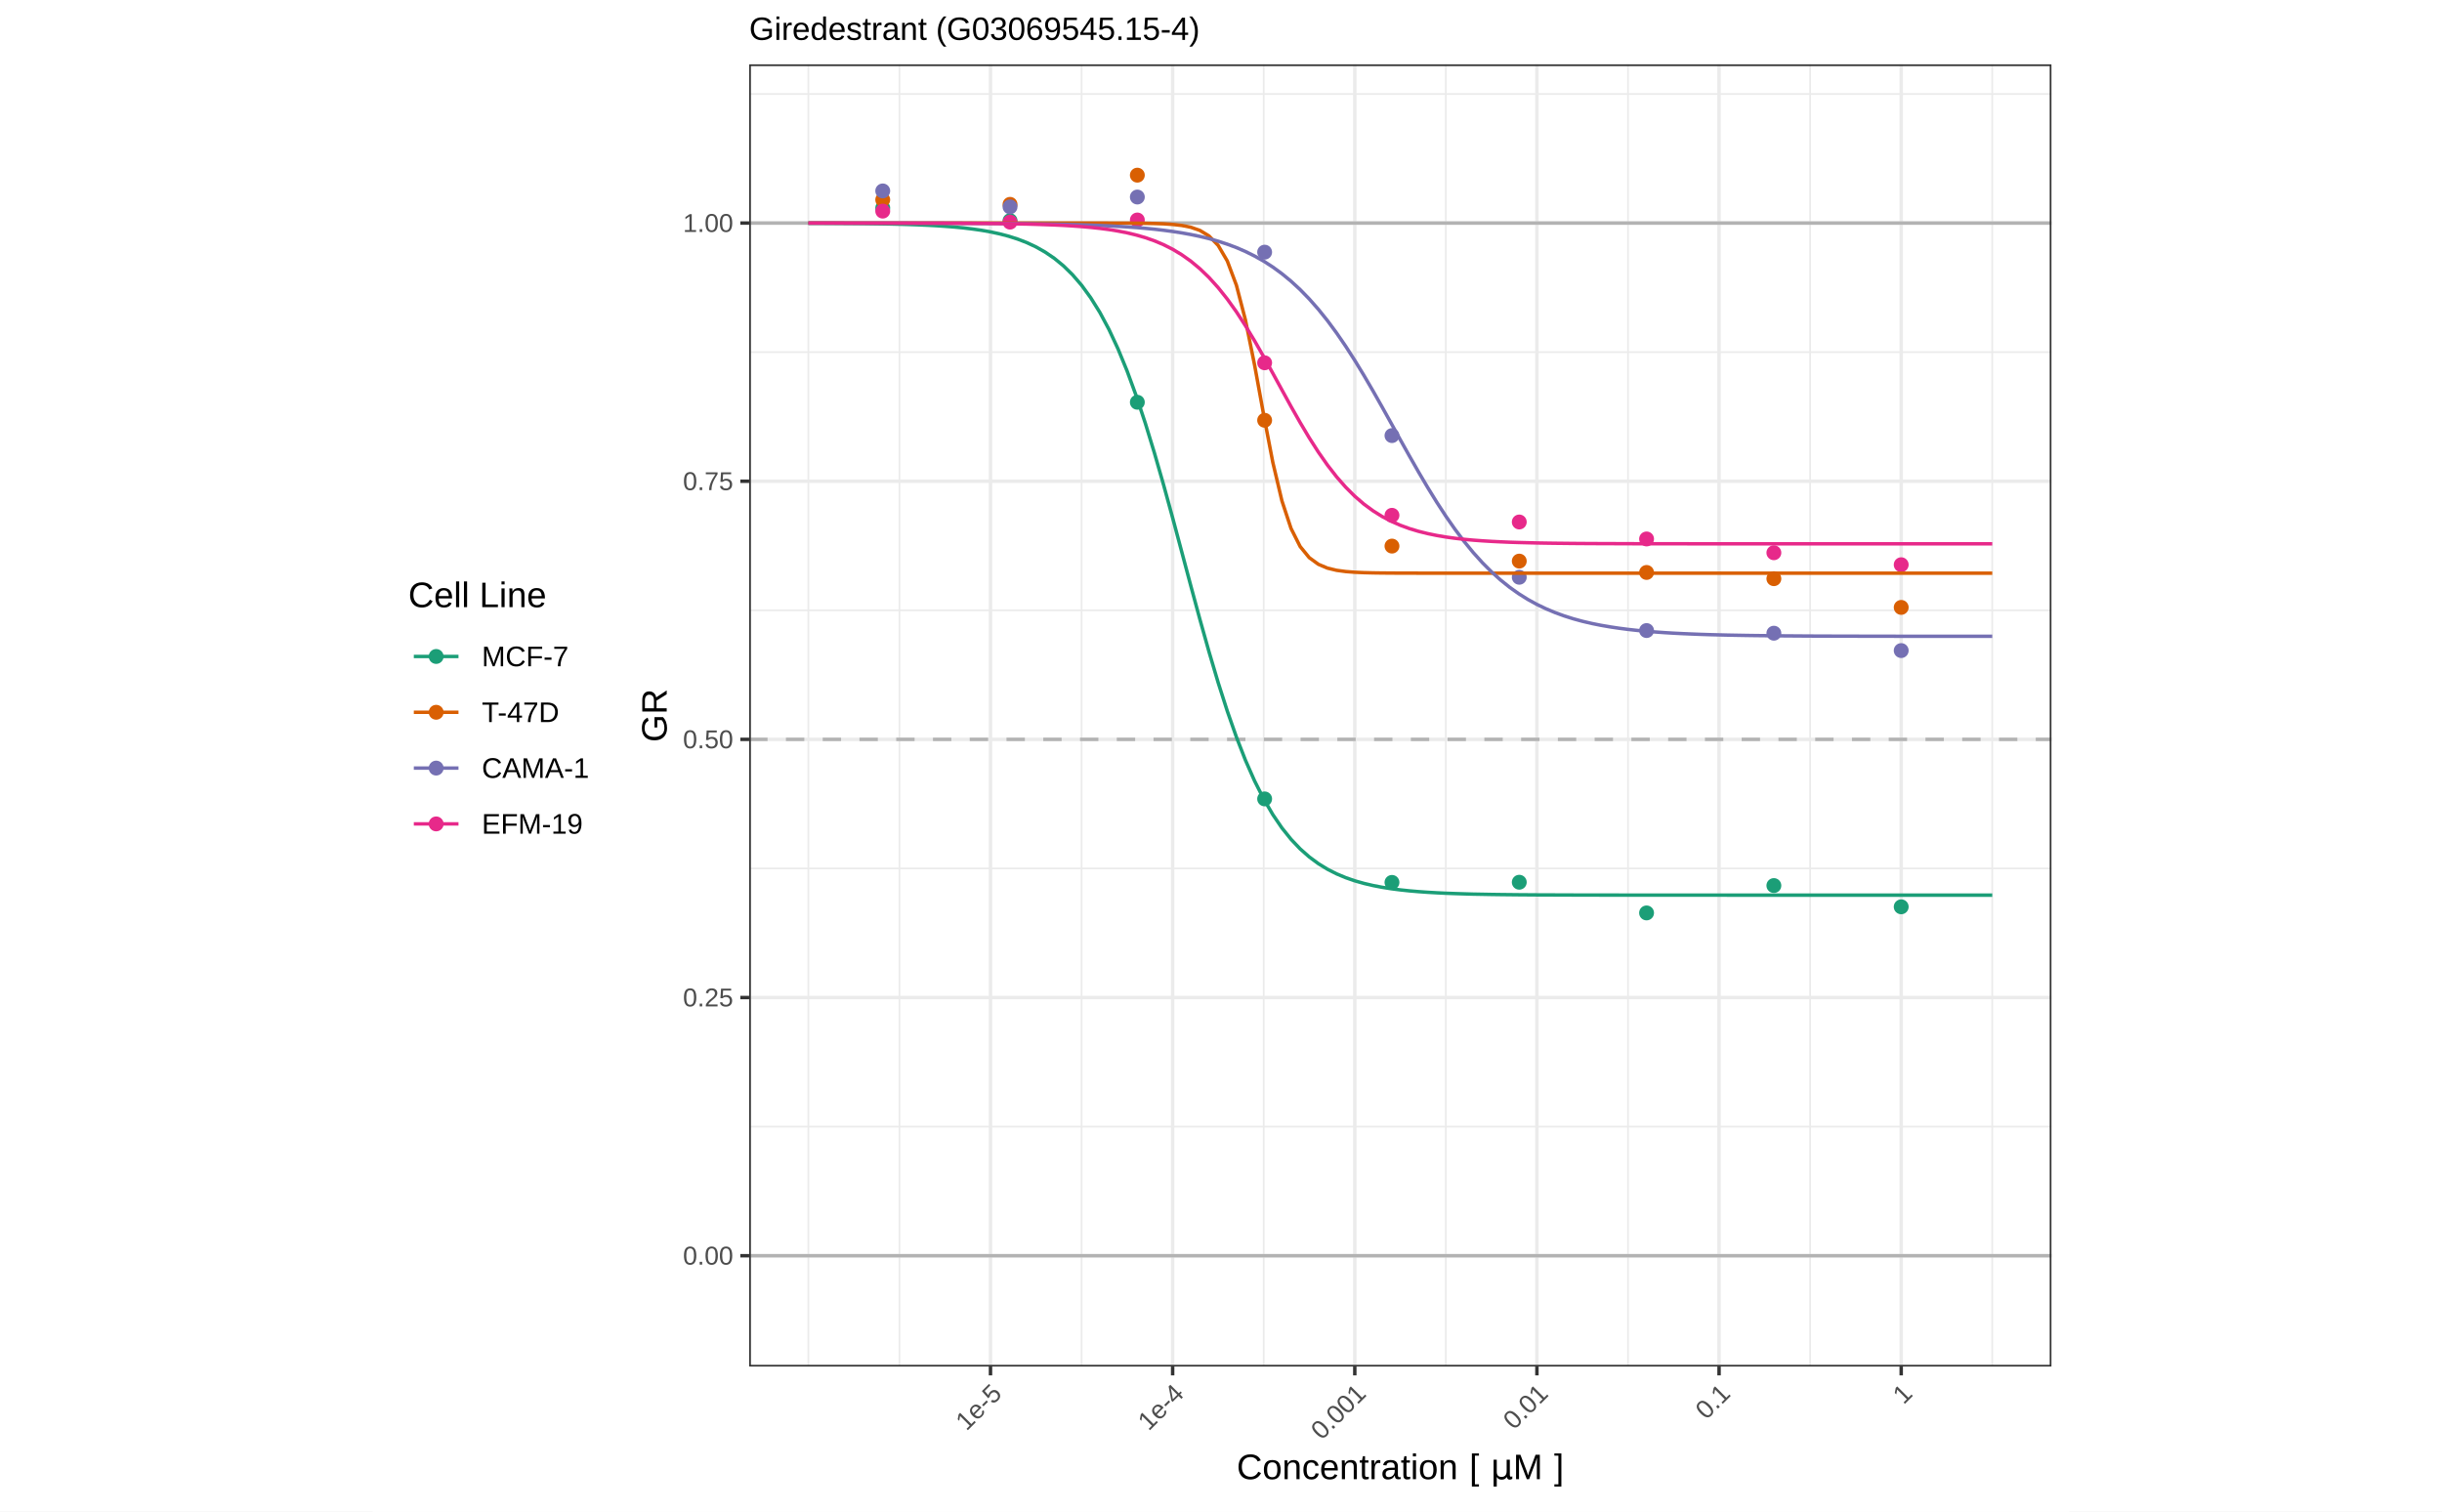
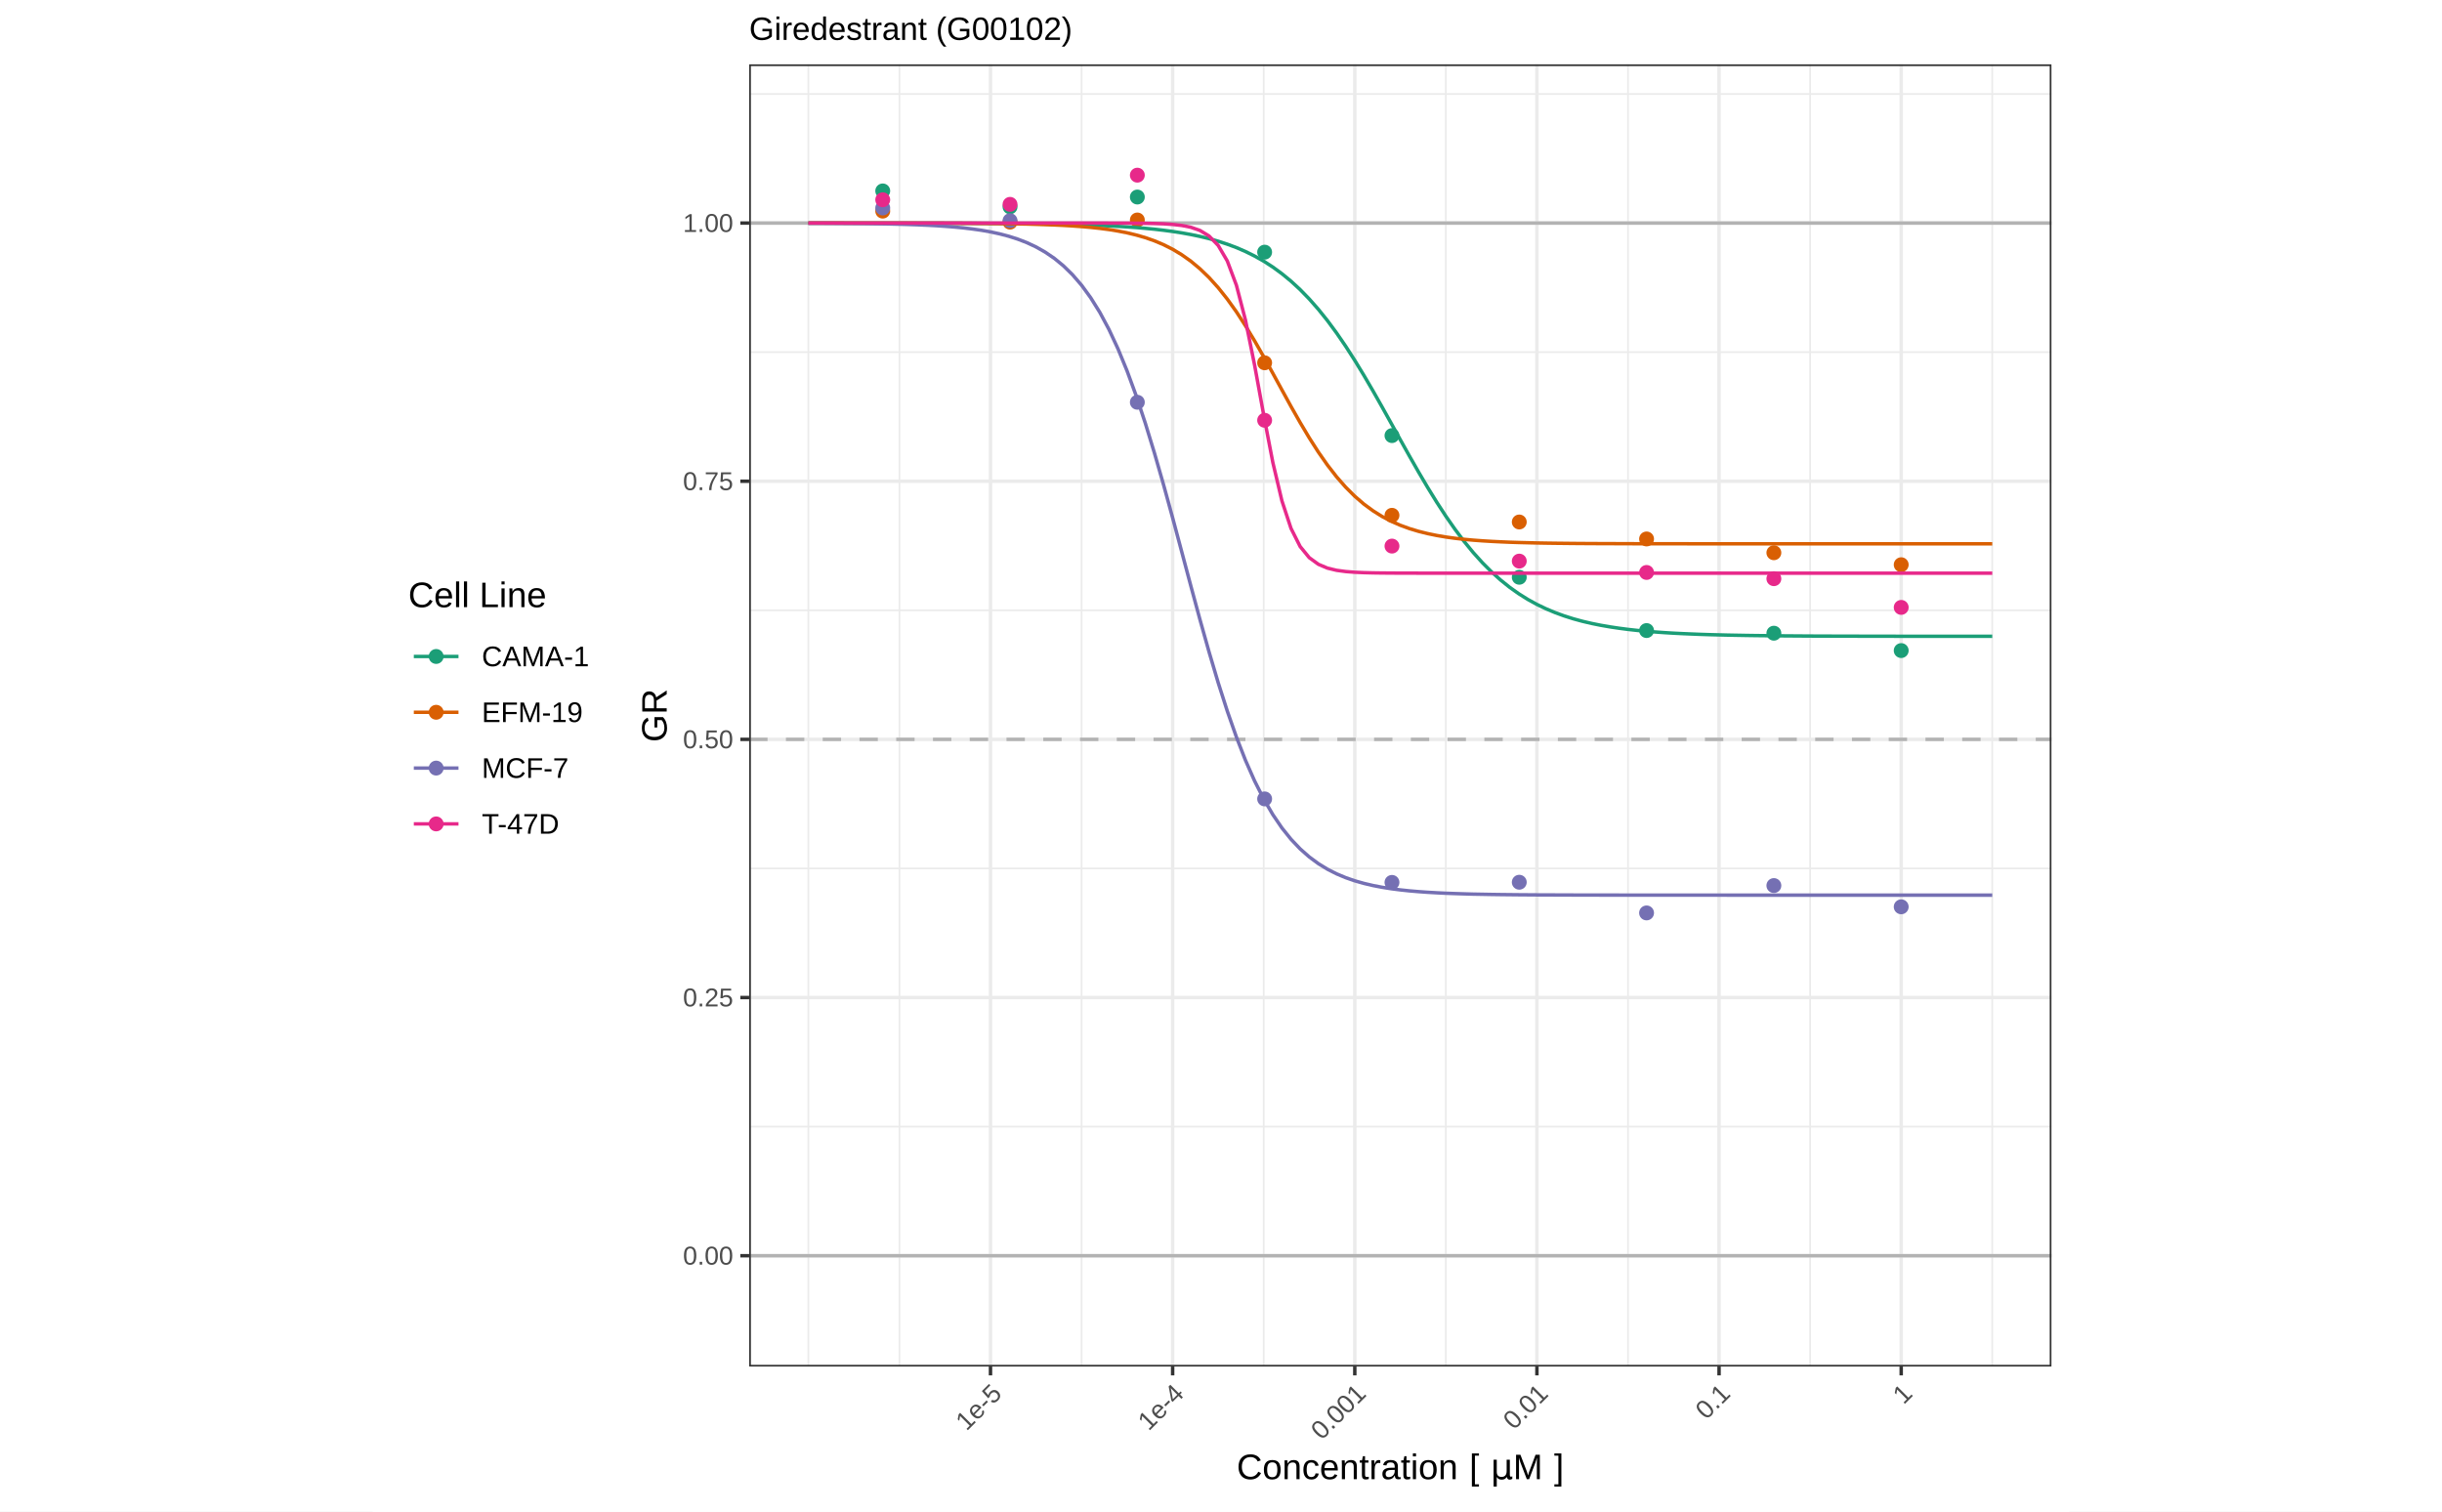
<svg xmlns="http://www.w3.org/2000/svg" width="756.00pt" height="468.00pt" viewBox="0 0 756.00 468.00">
  <g class="svglite">
    <defs>
      <style type="text/css">
    .svglite line, .svglite polyline, .svglite polygon, .svglite path, .svglite rect, .svglite circle {
      fill: none;
      stroke: #000000;
      stroke-linecap: round;
      stroke-linejoin: round;
      stroke-miterlimit: 10.00;
    }
    .svglite text {
      white-space: pre;
    }
    .svglite g.glyphgroup path {
      fill: inherit;
      stroke: none;
    }
  </style>
    </defs>
    <rect width="100%" height="100%" style="stroke: none; fill: #FFFFFF;" />
    <defs>
      <clipPath id="cpMC4wMHw3NTYuMDB8MC4wMHw0NjguMDA=">
        <rect x="0.00" y="0.00" width="756.00" height="468.00" />
      </clipPath>
    </defs>
    <g clip-path="url(#cpMC4wMHw3NTYuMDB8MC4wMHw0NjguMDA=)">
</g>
    <defs>
      <clipPath id="cpMTE1LjQzfDY0MC41N3wwLjAwfDQ2OC4wMA==">
        <rect x="115.43" y="0.00" width="525.15" height="468.00" />
      </clipPath>
    </defs>
    <g clip-path="url(#cpMTE1LjQzfDY0MC41N3wwLjAwfDQ2OC4wMA==)">
      <rect x="115.43" y="-0" width="525.15" height="468.00" style="stroke-width: 1.07; stroke: #FFFFFF; fill: #FFFFFF;" />
    </g>
    <g clip-path="url(#cpMC4wMHw3NTYuMDB8MC4wMHw0NjguMDA=)">
</g>
    <defs>
      <clipPath id="cpMjMxLjkzfDYzNS4wOXwxOS45Mnw0MjMuMDg=">
        <rect x="231.93" y="19.92" width="403.16" height="403.16" />
      </clipPath>
    </defs>
    <g clip-path="url(#cpMjMxLjkzfDYzNS4wOXwxOS45Mnw0MjMuMDg=)">
      <rect x="231.93" y="19.92" width="403.16" height="403.16" style="stroke-width: 1.07; stroke: none; fill: #FFFFFF;" />
      <polyline points="231.93,348.80 635.09,348.80 " style="stroke-width: 0.53; stroke: #EBEBEB; stroke-linecap: butt;" />
      <polyline points="231.93,268.88 635.09,268.88 " style="stroke-width: 0.53; stroke: #EBEBEB; stroke-linecap: butt;" />
      <polyline points="231.93,188.95 635.09,188.95 " style="stroke-width: 0.53; stroke: #EBEBEB; stroke-linecap: butt;" />
      <polyline points="231.93,109.02 635.09,109.02 " style="stroke-width: 0.53; stroke: #EBEBEB; stroke-linecap: butt;" />
      <polyline points="231.93,29.10 635.09,29.10 " style="stroke-width: 0.53; stroke: #EBEBEB; stroke-linecap: butt;" />
      <polyline points="250.26,423.08 250.26,19.92 " style="stroke-width: 0.53; stroke: #EBEBEB; stroke-linecap: butt;" />
      <polyline points="278.45,423.08 278.45,19.92 " style="stroke-width: 0.53; stroke: #EBEBEB; stroke-linecap: butt;" />
      <polyline points="334.84,423.08 334.84,19.92 " style="stroke-width: 0.53; stroke: #EBEBEB; stroke-linecap: butt;" />
      <polyline points="391.22,423.08 391.22,19.92 " style="stroke-width: 0.53; stroke: #EBEBEB; stroke-linecap: butt;" />
      <polyline points="447.61,423.08 447.61,19.92 " style="stroke-width: 0.53; stroke: #EBEBEB; stroke-linecap: butt;" />
      <polyline points="504.00,423.08 504.00,19.92 " style="stroke-width: 0.53; stroke: #EBEBEB; stroke-linecap: butt;" />
      <polyline points="560.38,423.08 560.38,19.92 " style="stroke-width: 0.53; stroke: #EBEBEB; stroke-linecap: butt;" />
      <polyline points="616.77,423.08 616.77,19.92 " style="stroke-width: 0.53; stroke: #EBEBEB; stroke-linecap: butt;" />
      <polyline points="231.93,388.77 635.09,388.77 " style="stroke-width: 1.07; stroke: #EBEBEB; stroke-linecap: butt;" />
      <polyline points="231.93,308.84 635.09,308.84 " style="stroke-width: 1.07; stroke: #EBEBEB; stroke-linecap: butt;" />
      <polyline points="231.93,228.91 635.09,228.91 " style="stroke-width: 1.07; stroke: #EBEBEB; stroke-linecap: butt;" />
      <polyline points="231.93,148.99 635.09,148.99 " style="stroke-width: 1.07; stroke: #EBEBEB; stroke-linecap: butt;" />
      <polyline points="231.93,69.06 635.09,69.06 " style="stroke-width: 1.07; stroke: #EBEBEB; stroke-linecap: butt;" />
      <polyline points="306.64,423.08 306.64,19.92 " style="stroke-width: 1.07; stroke: #EBEBEB; stroke-linecap: butt;" />
      <polyline points="363.03,423.08 363.03,19.92 " style="stroke-width: 1.07; stroke: #EBEBEB; stroke-linecap: butt;" />
      <polyline points="419.42,423.08 419.42,19.92 " style="stroke-width: 1.07; stroke: #EBEBEB; stroke-linecap: butt;" />
      <polyline points="475.80,423.08 475.80,19.92 " style="stroke-width: 1.07; stroke: #EBEBEB; stroke-linecap: butt;" />
      <polyline points="532.19,423.08 532.19,19.92 " style="stroke-width: 1.07; stroke: #EBEBEB; stroke-linecap: butt;" />
      <polyline points="588.58,423.08 588.58,19.92 " style="stroke-width: 1.07; stroke: #EBEBEB; stroke-linecap: butt;" />
      <line x1="231.93" y1="708.47" x2="635.09" y2="708.47" style="stroke-width: 1.07; stroke: #B3B3B3; stroke-linecap: butt;" />
      <line x1="231.93" y1="388.77" x2="635.09" y2="388.77" style="stroke-width: 1.07; stroke: #B3B3B3; stroke-linecap: butt;" />
      <line x1="231.93" y1="69.06" x2="635.09" y2="69.06" style="stroke-width: 1.07; stroke: #B3B3B3; stroke-linecap: butt;" />
      <line x1="231.93" y1="228.91" x2="635.09" y2="228.91" style="stroke-width: 1.07; stroke: #B3B3B3; stroke-dasharray: 5.69,5.69; stroke-linecap: butt;" />
-       <circle cx="273.28" cy="64.39" r="1.95" style="stroke-width: 0.71; stroke: #1B9E77; fill: #1B9E77;" />
-       <circle cx="312.69" cy="68.32" r="1.95" style="stroke-width: 0.71; stroke: #1B9E77; fill: #1B9E77;" />
-       <circle cx="352.10" cy="124.54" r="1.95" style="stroke-width: 0.71; stroke: #1B9E77; fill: #1B9E77;" />
-       <circle cx="391.51" cy="247.34" r="1.95" style="stroke-width: 0.71; stroke: #1B9E77; fill: #1B9E77;" />
-       <circle cx="430.93" cy="273.19" r="1.95" style="stroke-width: 0.71; stroke: #1B9E77; fill: #1B9E77;" />
-       <circle cx="470.34" cy="273.14" r="1.95" style="stroke-width: 0.71; stroke: #1B9E77; fill: #1B9E77;" />
-       <circle cx="509.75" cy="282.64" r="1.95" style="stroke-width: 0.71; stroke: #1B9E77; fill: #1B9E77;" />
-       <circle cx="549.16" cy="274.17" r="1.95" style="stroke-width: 0.71; stroke: #1B9E77; fill: #1B9E77;" />
-       <circle cx="588.58" cy="280.75" r="1.95" style="stroke-width: 0.71; stroke: #1B9E77; fill: #1B9E77;" />
-       <circle cx="273.28" cy="61.85" r="1.95" style="stroke-width: 0.71; stroke: #D95F02; fill: #D95F02;" />
-       <circle cx="312.69" cy="63.27" r="1.95" style="stroke-width: 0.71; stroke: #D95F02; fill: #D95F02;" />
-       <circle cx="352.10" cy="54.23" r="1.95" style="stroke-width: 0.71; stroke: #D95F02; fill: #D95F02;" />
-       <circle cx="391.51" cy="130.12" r="1.95" style="stroke-width: 0.71; stroke: #D95F02; fill: #D95F02;" />
-       <circle cx="430.93" cy="169.07" r="1.95" style="stroke-width: 0.71; stroke: #D95F02; fill: #D95F02;" />
-       <circle cx="470.34" cy="173.72" r="1.95" style="stroke-width: 0.71; stroke: #D95F02; fill: #D95F02;" />
-       <circle cx="509.75" cy="177.23" r="1.95" style="stroke-width: 0.71; stroke: #D95F02; fill: #D95F02;" />
-       <circle cx="549.16" cy="179.16" r="1.95" style="stroke-width: 0.71; stroke: #D95F02; fill: #D95F02;" />
-       <circle cx="588.58" cy="188.05" r="1.95" style="stroke-width: 0.71; stroke: #D95F02; fill: #D95F02;" />
-       <circle cx="273.28" cy="59.11" r="1.95" style="stroke-width: 0.71; stroke: #7570B3; fill: #7570B3;" />
-       <circle cx="312.69" cy="64.04" r="1.95" style="stroke-width: 0.71; stroke: #7570B3; fill: #7570B3;" />
-       <circle cx="352.10" cy="61.00" r="1.95" style="stroke-width: 0.71; stroke: #7570B3; fill: #7570B3;" />
-       <circle cx="391.51" cy="78.07" r="1.95" style="stroke-width: 0.71; stroke: #7570B3; fill: #7570B3;" />
-       <circle cx="430.93" cy="134.86" r="1.95" style="stroke-width: 0.71; stroke: #7570B3; fill: #7570B3;" />
-       <circle cx="470.34" cy="178.72" r="1.95" style="stroke-width: 0.71; stroke: #7570B3; fill: #7570B3;" />
-       <circle cx="509.75" cy="195.22" r="1.95" style="stroke-width: 0.71; stroke: #7570B3; fill: #7570B3;" />
-       <circle cx="549.16" cy="196.04" r="1.95" style="stroke-width: 0.71; stroke: #7570B3; fill: #7570B3;" />
-       <circle cx="588.58" cy="201.42" r="1.95" style="stroke-width: 0.71; stroke: #7570B3; fill: #7570B3;" />
-       <circle cx="273.28" cy="65.36" r="1.95" style="stroke-width: 0.71; stroke: #E7298A; fill: #E7298A;" />
-       <circle cx="312.69" cy="68.77" r="1.95" style="stroke-width: 0.71; stroke: #E7298A; fill: #E7298A;" />
-       <circle cx="352.10" cy="68.11" r="1.95" style="stroke-width: 0.71; stroke: #E7298A; fill: #E7298A;" />
-       <circle cx="391.51" cy="112.32" r="1.95" style="stroke-width: 0.71; stroke: #E7298A; fill: #E7298A;" />
-       <circle cx="430.93" cy="159.54" r="1.95" style="stroke-width: 0.71; stroke: #E7298A; fill: #E7298A;" />
-       <circle cx="470.34" cy="161.61" r="1.95" style="stroke-width: 0.71; stroke: #E7298A; fill: #E7298A;" />
-       <circle cx="509.75" cy="166.86" r="1.95" style="stroke-width: 0.71; stroke: #E7298A; fill: #E7298A;" />
-       <circle cx="549.16" cy="171.13" r="1.95" style="stroke-width: 0.71; stroke: #E7298A; fill: #E7298A;" />
-       <circle cx="588.58" cy="174.84" r="1.95" style="stroke-width: 0.71; stroke: #E7298A; fill: #E7298A;" />
-       <polyline points="250.26,69.11 253.08,69.12 255.90,69.13 258.72,69.15 261.54,69.17 264.35,69.19 267.17,69.22 269.99,69.26 272.81,69.30 275.63,69.35 278.45,69.42 281.27,69.50 284.09,69.60 286.91,69.72 289.73,69.87 292.55,70.06 295.37,70.28 298.19,70.55 301.01,70.89 303.82,71.29 306.64,71.79 309.46,72.40 312.28,73.14 315.10,74.04 317.92,75.13 320.74,76.45 323.56,78.05 326.38,79.97 329.20,82.28 332.02,85.04 334.84,88.31 337.66,92.18 340.48,96.70 343.30,101.96 346.11,108.00 348.93,114.86 351.75,122.55 354.57,131.03 357.39,140.24 360.21,150.06 363.03,160.33 365.85,170.86 368.67,181.43 371.49,191.84 374.31,201.87 377.13,211.36 379.95,220.16 382.77,228.19 385.58,235.40 388.40,241.78 391.22,247.36 394.04,252.19 396.86,256.33 399.68,259.84 402.50,262.81 405.32,265.30 408.14,267.38 410.96,269.11 413.78,270.54 416.60,271.72 419.42,272.70 422.24,273.50 425.06,274.16 427.87,274.70 430.69,275.15 433.51,275.51 436.33,275.81 439.15,276.05 441.97,276.25 444.79,276.41 447.61,276.55 450.43,276.65 453.25,276.74 456.07,276.82 458.89,276.87 461.71,276.92 464.53,276.96 467.34,276.99 470.16,277.02 472.98,277.04 475.80,277.06 478.62,277.07 481.44,277.08 484.26,277.09 487.08,277.10 489.90,277.11 492.72,277.11 495.54,277.12 498.36,277.12 501.18,277.12 504.00,277.13 506.82,277.13 509.63,277.13 512.45,277.13 515.27,277.13 518.09,277.13 520.91,277.13 523.73,277.13 526.55,277.13 529.37,277.13 532.19,277.13 535.01,277.14 537.83,277.14 540.65,277.14 543.47,277.14 546.29,277.14 549.10,277.14 551.92,277.14 554.74,277.14 557.56,277.14 560.38,277.14 563.20,277.14 566.02,277.14 568.84,277.14 571.66,277.14 574.48,277.14 577.30,277.14 580.12,277.14 582.94,277.14 585.76,277.14 588.58,277.14 591.39,277.14 594.21,277.14 597.03,277.14 599.85,277.14 602.67,277.14 605.49,277.14 608.31,277.14 611.13,277.14 613.95,277.14 616.77,277.14 " style="stroke-width: 1.07; stroke: #1B9E77; stroke-linecap: butt;" />
-       <polyline points="250.26,69.06 253.08,69.06 255.90,69.06 258.72,69.06 261.54,69.06 264.35,69.06 267.17,69.06 269.99,69.06 272.81,69.06 275.63,69.06 278.45,69.06 281.27,69.06 284.09,69.06 286.91,69.06 289.73,69.06 292.55,69.06 295.37,69.06 298.19,69.06 301.01,69.06 303.82,69.06 306.64,69.06 309.46,69.06 312.28,69.06 315.10,69.06 317.92,69.06 320.74,69.06 323.56,69.06 326.38,69.06 329.20,69.06 332.02,69.06 334.84,69.06 337.66,69.06 340.48,69.06 343.30,69.07 346.11,69.07 348.93,69.08 351.75,69.10 354.57,69.13 357.39,69.19 360.21,69.29 363.03,69.48 365.85,69.80 368.67,70.36 371.49,71.35 374.31,73.07 377.13,75.99 379.95,80.80 382.77,88.31 385.58,99.13 388.40,113.04 391.22,128.50 394.04,143.14 396.86,155.06 399.68,163.61 402.50,169.20 405.32,172.65 408.14,174.70 410.96,175.89 413.78,176.57 416.60,176.95 419.42,177.17 422.24,177.29 425.06,177.36 427.87,177.40 430.69,177.42 433.51,177.44 436.33,177.44 439.15,177.45 441.97,177.45 444.79,177.45 447.61,177.45 450.43,177.45 453.25,177.45 456.07,177.45 458.89,177.45 461.71,177.45 464.53,177.45 467.34,177.45 470.16,177.45 472.98,177.45 475.80,177.45 478.62,177.45 481.44,177.45 484.26,177.45 487.08,177.45 489.90,177.45 492.72,177.45 495.54,177.45 498.36,177.45 501.18,177.45 504.00,177.45 506.82,177.45 509.63,177.45 512.45,177.45 515.27,177.45 518.09,177.45 520.91,177.45 523.73,177.45 526.55,177.45 529.37,177.45 532.19,177.45 535.01,177.45 537.83,177.45 540.65,177.45 543.47,177.45 546.29,177.45 549.10,177.45 551.92,177.45 554.74,177.45 557.56,177.45 560.38,177.45 563.20,177.45 566.02,177.45 568.84,177.45 571.66,177.45 574.48,177.45 577.30,177.45 580.12,177.45 582.94,177.45 585.76,177.45 588.58,177.45 591.39,177.45 594.21,177.45 597.03,177.45 599.85,177.45 602.67,177.45 605.49,177.45 608.31,177.45 611.13,177.45 613.95,177.45 616.77,177.45 " style="stroke-width: 1.07; stroke: #D95F02; stroke-linecap: butt;" />
-       <polyline points="250.26,69.07 253.08,69.07 255.90,69.07 258.72,69.07 261.54,69.07 264.35,69.07 267.17,69.07 269.99,69.07 272.81,69.08 275.63,69.08 278.45,69.08 281.27,69.09 284.09,69.09 286.91,69.10 289.73,69.10 292.55,69.11 295.37,69.12 298.19,69.13 301.01,69.14 303.82,69.16 306.64,69.17 309.46,69.19 312.28,69.21 315.10,69.24 317.92,69.27 320.74,69.31 323.56,69.35 326.38,69.40 329.20,69.45 332.02,69.52 334.84,69.60 337.66,69.69 340.48,69.80 343.30,69.93 346.11,70.08 348.93,70.25 351.75,70.45 354.57,70.69 357.39,70.96 360.21,71.29 363.03,71.66 365.85,72.10 368.67,72.61 371.49,73.20 374.31,73.88 377.13,74.68 379.95,75.60 382.77,76.65 385.58,77.87 388.40,79.27 391.22,80.86 394.04,82.68 396.86,84.74 399.68,87.06 402.50,89.66 405.32,92.56 408.14,95.76 410.96,99.27 413.78,103.09 416.60,107.20 419.42,111.59 422.24,116.21 425.06,121.04 427.87,126.00 430.69,131.06 433.51,136.14 436.33,141.18 439.15,146.12 441.97,150.90 444.79,155.48 447.61,159.81 450.43,163.85 453.25,167.61 456.07,171.05 458.89,174.18 461.71,177.01 464.53,179.55 467.34,181.81 470.16,183.81 472.98,185.58 475.80,187.13 478.62,188.48 481.44,189.66 484.26,190.69 487.08,191.58 489.90,192.35 492.72,193.01 495.54,193.58 498.36,194.07 501.18,194.49 504.00,194.86 506.82,195.17 509.63,195.44 512.45,195.66 515.27,195.86 518.09,196.03 520.91,196.17 523.73,196.29 526.55,196.40 529.37,196.49 532.19,196.56 535.01,196.63 537.83,196.68 540.65,196.73 543.47,196.77 546.29,196.80 549.10,196.83 551.92,196.86 554.74,196.88 557.56,196.90 560.38,196.92 563.20,196.93 566.02,196.94 568.84,196.95 571.66,196.96 574.48,196.96 577.30,196.97 580.12,196.98 582.94,196.98 585.76,196.98 588.58,196.99 591.39,196.99 594.21,196.99 597.03,196.99 599.85,197.00 602.67,197.00 605.49,197.00 608.31,197.00 611.13,197.00 613.95,197.00 616.77,197.00 " style="stroke-width: 1.07; stroke: #7570B3; stroke-linecap: butt;" />
-       <polyline points="250.26,69.06 253.08,69.06 255.90,69.06 258.72,69.06 261.54,69.07 264.35,69.07 267.17,69.07 269.99,69.07 272.81,69.07 275.63,69.07 278.45,69.08 281.27,69.08 284.09,69.09 286.91,69.09 289.73,69.10 292.55,69.11 295.37,69.12 298.19,69.13 301.01,69.15 303.82,69.17 306.64,69.20 309.46,69.23 312.28,69.27 315.10,69.32 317.92,69.37 320.74,69.45 323.56,69.54 326.38,69.65 329.20,69.78 332.02,69.95 334.84,70.15 337.66,70.40 340.48,70.70 343.30,71.07 346.11,71.53 348.93,72.08 351.75,72.76 354.57,73.57 357.39,74.56 360.21,75.75 363.03,77.17 365.85,78.87 368.67,80.87 371.49,83.22 374.31,85.94 377.13,89.06 379.95,92.60 382.77,96.54 385.58,100.87 388.40,105.53 391.22,110.46 394.04,115.56 396.86,120.72 399.68,125.85 402.50,130.82 405.32,135.55 408.14,139.96 410.96,143.99 413.78,147.62 416.60,150.83 419.42,153.64 422.24,156.07 425.06,158.14 427.87,159.90 430.69,161.38 433.51,162.62 436.33,163.65 439.15,164.50 441.97,165.20 444.79,165.78 447.61,166.26 450.43,166.65 453.25,166.97 456.07,167.23 458.89,167.44 461.71,167.61 464.53,167.75 467.34,167.87 470.16,167.96 472.98,168.03 475.80,168.10 478.62,168.15 481.44,168.19 484.26,168.22 487.08,168.25 489.90,168.27 492.72,168.29 495.54,168.30 498.36,168.31 501.18,168.32 504.00,168.33 506.82,168.34 509.63,168.34 512.45,168.35 515.27,168.35 518.09,168.35 520.91,168.35 523.73,168.36 526.55,168.36 529.37,168.36 532.19,168.36 535.01,168.36 537.83,168.36 540.65,168.36 543.47,168.36 546.29,168.36 549.10,168.36 551.92,168.36 554.74,168.36 557.56,168.36 560.38,168.36 563.20,168.36 566.02,168.36 568.84,168.36 571.66,168.36 574.48,168.36 577.30,168.36 580.12,168.36 582.94,168.36 585.76,168.36 588.58,168.36 591.39,168.36 594.21,168.36 597.03,168.36 599.85,168.36 602.67,168.36 605.49,168.36 608.31,168.36 611.13,168.36 613.95,168.36 616.77,168.36 " style="stroke-width: 1.07; stroke: #E7298A; stroke-linecap: butt;" />
+       <circle cx="273.28" cy="59.11" r="1.95" style="stroke-width: 0.71; stroke: #1B9E77; fill: #1B9E77;" />
+       <circle cx="312.69" cy="64.04" r="1.95" style="stroke-width: 0.71; stroke: #1B9E77; fill: #1B9E77;" />
+       <circle cx="352.10" cy="61.00" r="1.95" style="stroke-width: 0.71; stroke: #1B9E77; fill: #1B9E77;" />
+       <circle cx="391.51" cy="78.07" r="1.95" style="stroke-width: 0.71; stroke: #1B9E77; fill: #1B9E77;" />
+       <circle cx="430.93" cy="134.86" r="1.95" style="stroke-width: 0.71; stroke: #1B9E77; fill: #1B9E77;" />
+       <circle cx="470.34" cy="178.72" r="1.95" style="stroke-width: 0.71; stroke: #1B9E77; fill: #1B9E77;" />
+       <circle cx="509.75" cy="195.22" r="1.95" style="stroke-width: 0.71; stroke: #1B9E77; fill: #1B9E77;" />
+       <circle cx="549.16" cy="196.04" r="1.95" style="stroke-width: 0.71; stroke: #1B9E77; fill: #1B9E77;" />
+       <circle cx="588.58" cy="201.42" r="1.95" style="stroke-width: 0.71; stroke: #1B9E77; fill: #1B9E77;" />
+       <circle cx="273.28" cy="65.36" r="1.95" style="stroke-width: 0.71; stroke: #D95F02; fill: #D95F02;" />
+       <circle cx="312.69" cy="68.77" r="1.95" style="stroke-width: 0.71; stroke: #D95F02; fill: #D95F02;" />
+       <circle cx="352.10" cy="68.11" r="1.95" style="stroke-width: 0.71; stroke: #D95F02; fill: #D95F02;" />
+       <circle cx="391.51" cy="112.32" r="1.95" style="stroke-width: 0.71; stroke: #D95F02; fill: #D95F02;" />
+       <circle cx="430.93" cy="159.54" r="1.95" style="stroke-width: 0.71; stroke: #D95F02; fill: #D95F02;" />
+       <circle cx="470.34" cy="161.61" r="1.95" style="stroke-width: 0.71; stroke: #D95F02; fill: #D95F02;" />
+       <circle cx="509.75" cy="166.86" r="1.95" style="stroke-width: 0.71; stroke: #D95F02; fill: #D95F02;" />
+       <circle cx="549.16" cy="171.13" r="1.95" style="stroke-width: 0.71; stroke: #D95F02; fill: #D95F02;" />
+       <circle cx="588.58" cy="174.84" r="1.95" style="stroke-width: 0.71; stroke: #D95F02; fill: #D95F02;" />
+       <circle cx="273.28" cy="64.39" r="1.95" style="stroke-width: 0.71; stroke: #7570B3; fill: #7570B3;" />
+       <circle cx="312.69" cy="68.32" r="1.95" style="stroke-width: 0.71; stroke: #7570B3; fill: #7570B3;" />
+       <circle cx="352.10" cy="124.54" r="1.95" style="stroke-width: 0.71; stroke: #7570B3; fill: #7570B3;" />
+       <circle cx="391.51" cy="247.34" r="1.95" style="stroke-width: 0.71; stroke: #7570B3; fill: #7570B3;" />
+       <circle cx="430.93" cy="273.19" r="1.95" style="stroke-width: 0.71; stroke: #7570B3; fill: #7570B3;" />
+       <circle cx="470.34" cy="273.14" r="1.95" style="stroke-width: 0.71; stroke: #7570B3; fill: #7570B3;" />
+       <circle cx="509.75" cy="282.64" r="1.95" style="stroke-width: 0.71; stroke: #7570B3; fill: #7570B3;" />
+       <circle cx="549.16" cy="274.17" r="1.95" style="stroke-width: 0.71; stroke: #7570B3; fill: #7570B3;" />
+       <circle cx="588.58" cy="280.75" r="1.95" style="stroke-width: 0.71; stroke: #7570B3; fill: #7570B3;" />
+       <circle cx="273.28" cy="61.85" r="1.95" style="stroke-width: 0.71; stroke: #E7298A; fill: #E7298A;" />
+       <circle cx="312.69" cy="63.27" r="1.95" style="stroke-width: 0.71; stroke: #E7298A; fill: #E7298A;" />
+       <circle cx="352.10" cy="54.23" r="1.95" style="stroke-width: 0.71; stroke: #E7298A; fill: #E7298A;" />
+       <circle cx="391.51" cy="130.12" r="1.95" style="stroke-width: 0.71; stroke: #E7298A; fill: #E7298A;" />
+       <circle cx="430.93" cy="169.07" r="1.95" style="stroke-width: 0.71; stroke: #E7298A; fill: #E7298A;" />
+       <circle cx="470.34" cy="173.72" r="1.95" style="stroke-width: 0.71; stroke: #E7298A; fill: #E7298A;" />
+       <circle cx="509.75" cy="177.23" r="1.95" style="stroke-width: 0.71; stroke: #E7298A; fill: #E7298A;" />
+       <circle cx="549.16" cy="179.16" r="1.95" style="stroke-width: 0.71; stroke: #E7298A; fill: #E7298A;" />
+       <circle cx="588.58" cy="188.05" r="1.95" style="stroke-width: 0.71; stroke: #E7298A; fill: #E7298A;" />
+       <polyline points="250.26,69.07 253.08,69.07 255.90,69.07 258.72,69.07 261.54,69.07 264.35,69.07 267.17,69.07 269.99,69.07 272.81,69.08 275.63,69.08 278.45,69.08 281.27,69.09 284.09,69.09 286.91,69.10 289.73,69.10 292.55,69.11 295.37,69.12 298.19,69.13 301.01,69.14 303.82,69.16 306.64,69.17 309.46,69.19 312.28,69.21 315.10,69.24 317.92,69.27 320.74,69.31 323.56,69.35 326.38,69.40 329.20,69.45 332.02,69.52 334.84,69.60 337.66,69.69 340.48,69.80 343.30,69.93 346.11,70.08 348.93,70.25 351.75,70.45 354.57,70.69 357.39,70.96 360.21,71.29 363.03,71.66 365.85,72.10 368.67,72.61 371.49,73.20 374.31,73.88 377.13,74.68 379.95,75.60 382.77,76.65 385.58,77.87 388.40,79.27 391.22,80.86 394.04,82.68 396.86,84.74 399.68,87.06 402.50,89.66 405.32,92.56 408.14,95.76 410.96,99.27 413.78,103.09 416.60,107.20 419.42,111.59 422.24,116.21 425.06,121.04 427.87,126.00 430.69,131.06 433.51,136.14 436.33,141.18 439.15,146.12 441.97,150.90 444.79,155.48 447.61,159.81 450.43,163.85 453.25,167.61 456.07,171.05 458.89,174.18 461.71,177.01 464.53,179.55 467.34,181.81 470.16,183.81 472.98,185.58 475.80,187.13 478.62,188.48 481.44,189.66 484.26,190.69 487.08,191.58 489.90,192.35 492.72,193.01 495.54,193.58 498.36,194.07 501.18,194.49 504.00,194.86 506.82,195.17 509.63,195.44 512.45,195.66 515.27,195.86 518.09,196.03 520.91,196.17 523.73,196.29 526.55,196.40 529.37,196.49 532.19,196.56 535.01,196.63 537.83,196.68 540.65,196.73 543.47,196.77 546.29,196.80 549.10,196.83 551.92,196.86 554.74,196.88 557.56,196.90 560.38,196.92 563.20,196.93 566.02,196.94 568.84,196.95 571.66,196.96 574.48,196.96 577.30,196.97 580.12,196.98 582.94,196.98 585.76,196.98 588.58,196.99 591.39,196.99 594.21,196.99 597.03,196.99 599.85,197.00 602.67,197.00 605.49,197.00 608.31,197.00 611.13,197.00 613.95,197.00 616.77,197.00 " style="stroke-width: 1.07; stroke: #1B9E77; stroke-linecap: butt;" />
+       <polyline points="250.26,69.06 253.08,69.06 255.90,69.06 258.72,69.06 261.54,69.07 264.35,69.07 267.17,69.07 269.99,69.07 272.81,69.07 275.63,69.07 278.45,69.08 281.27,69.08 284.09,69.09 286.91,69.09 289.73,69.10 292.55,69.11 295.37,69.12 298.19,69.13 301.01,69.15 303.82,69.17 306.64,69.20 309.46,69.23 312.28,69.27 315.10,69.32 317.92,69.37 320.74,69.45 323.56,69.54 326.38,69.65 329.20,69.78 332.02,69.95 334.84,70.15 337.66,70.40 340.48,70.70 343.30,71.07 346.11,71.53 348.93,72.08 351.75,72.76 354.57,73.57 357.39,74.56 360.21,75.75 363.03,77.17 365.85,78.87 368.67,80.87 371.49,83.22 374.31,85.94 377.13,89.06 379.95,92.60 382.77,96.54 385.58,100.87 388.40,105.53 391.22,110.46 394.04,115.56 396.86,120.72 399.68,125.85 402.50,130.82 405.32,135.55 408.14,139.96 410.96,143.99 413.78,147.62 416.60,150.83 419.42,153.64 422.24,156.07 425.06,158.14 427.87,159.90 430.69,161.38 433.51,162.62 436.33,163.65 439.15,164.50 441.97,165.20 444.79,165.78 447.61,166.26 450.43,166.65 453.25,166.97 456.07,167.23 458.89,167.44 461.71,167.61 464.53,167.75 467.34,167.87 470.16,167.96 472.98,168.03 475.80,168.10 478.62,168.15 481.44,168.19 484.26,168.22 487.08,168.25 489.90,168.27 492.72,168.29 495.54,168.30 498.36,168.31 501.18,168.32 504.00,168.33 506.82,168.34 509.63,168.34 512.45,168.35 515.27,168.35 518.09,168.35 520.91,168.35 523.73,168.36 526.55,168.36 529.37,168.36 532.19,168.36 535.01,168.36 537.83,168.36 540.65,168.36 543.47,168.36 546.29,168.36 549.10,168.36 551.92,168.36 554.74,168.36 557.56,168.36 560.38,168.36 563.20,168.36 566.02,168.36 568.84,168.36 571.66,168.36 574.48,168.36 577.30,168.36 580.12,168.36 582.94,168.36 585.76,168.36 588.58,168.36 591.39,168.36 594.21,168.36 597.03,168.36 599.85,168.36 602.67,168.36 605.49,168.36 608.31,168.36 611.13,168.36 613.95,168.36 616.77,168.36 " style="stroke-width: 1.07; stroke: #D95F02; stroke-linecap: butt;" />
+       <polyline points="250.26,69.11 253.08,69.12 255.90,69.13 258.72,69.15 261.54,69.17 264.35,69.19 267.17,69.22 269.99,69.26 272.81,69.30 275.63,69.35 278.45,69.42 281.27,69.50 284.09,69.60 286.91,69.72 289.73,69.87 292.55,70.06 295.37,70.28 298.19,70.55 301.01,70.89 303.82,71.29 306.64,71.79 309.46,72.40 312.28,73.14 315.10,74.04 317.92,75.13 320.74,76.45 323.56,78.05 326.38,79.97 329.20,82.28 332.02,85.04 334.84,88.31 337.66,92.18 340.48,96.70 343.30,101.96 346.11,108.00 348.93,114.86 351.75,122.55 354.57,131.03 357.39,140.24 360.21,150.06 363.03,160.33 365.85,170.86 368.67,181.43 371.49,191.84 374.31,201.87 377.13,211.36 379.95,220.16 382.77,228.19 385.58,235.40 388.40,241.78 391.22,247.36 394.04,252.19 396.86,256.33 399.68,259.84 402.50,262.81 405.32,265.30 408.14,267.38 410.96,269.11 413.78,270.54 416.60,271.72 419.42,272.70 422.24,273.50 425.06,274.16 427.87,274.70 430.69,275.15 433.51,275.51 436.33,275.81 439.15,276.05 441.97,276.25 444.79,276.41 447.61,276.55 450.43,276.65 453.25,276.74 456.07,276.82 458.89,276.87 461.71,276.92 464.53,276.96 467.34,276.99 470.16,277.02 472.98,277.04 475.80,277.06 478.62,277.07 481.44,277.08 484.26,277.09 487.08,277.10 489.90,277.11 492.72,277.11 495.54,277.12 498.36,277.12 501.18,277.12 504.00,277.13 506.82,277.13 509.63,277.13 512.45,277.13 515.27,277.13 518.09,277.13 520.91,277.13 523.73,277.13 526.55,277.13 529.37,277.13 532.19,277.13 535.01,277.14 537.83,277.14 540.65,277.14 543.47,277.14 546.29,277.14 549.10,277.14 551.92,277.14 554.74,277.14 557.56,277.14 560.38,277.14 563.20,277.14 566.02,277.14 568.84,277.14 571.66,277.14 574.48,277.14 577.30,277.14 580.12,277.14 582.94,277.14 585.76,277.14 588.58,277.14 591.39,277.14 594.21,277.14 597.03,277.14 599.85,277.14 602.67,277.14 605.49,277.14 608.31,277.14 611.13,277.14 613.95,277.14 616.77,277.14 " style="stroke-width: 1.07; stroke: #7570B3; stroke-linecap: butt;" />
+       <polyline points="250.26,69.06 253.08,69.06 255.90,69.06 258.72,69.06 261.54,69.06 264.35,69.06 267.17,69.06 269.99,69.06 272.81,69.06 275.63,69.06 278.45,69.06 281.27,69.06 284.09,69.06 286.91,69.06 289.73,69.06 292.55,69.06 295.37,69.06 298.19,69.06 301.01,69.06 303.82,69.06 306.64,69.06 309.46,69.06 312.28,69.06 315.10,69.06 317.92,69.06 320.74,69.06 323.56,69.06 326.38,69.06 329.20,69.06 332.02,69.06 334.84,69.06 337.66,69.06 340.48,69.06 343.30,69.07 346.11,69.07 348.93,69.08 351.75,69.10 354.57,69.13 357.39,69.19 360.21,69.29 363.03,69.48 365.85,69.80 368.67,70.36 371.49,71.35 374.31,73.07 377.13,75.99 379.95,80.80 382.77,88.31 385.58,99.13 388.40,113.04 391.22,128.50 394.04,143.14 396.86,155.06 399.68,163.61 402.50,169.20 405.32,172.65 408.14,174.70 410.96,175.89 413.78,176.57 416.60,176.95 419.42,177.17 422.24,177.29 425.06,177.36 427.87,177.40 430.69,177.42 433.51,177.44 436.33,177.44 439.15,177.45 441.97,177.45 444.79,177.45 447.61,177.45 450.43,177.45 453.25,177.45 456.07,177.45 458.89,177.45 461.71,177.45 464.53,177.45 467.34,177.45 470.16,177.45 472.98,177.45 475.80,177.45 478.62,177.45 481.44,177.45 484.26,177.45 487.08,177.45 489.90,177.45 492.72,177.45 495.54,177.45 498.36,177.45 501.18,177.45 504.00,177.45 506.82,177.45 509.63,177.45 512.45,177.45 515.27,177.45 518.09,177.45 520.91,177.45 523.73,177.45 526.55,177.45 529.37,177.45 532.19,177.45 535.01,177.45 537.83,177.45 540.65,177.45 543.47,177.45 546.29,177.45 549.10,177.45 551.92,177.45 554.74,177.45 557.56,177.45 560.38,177.45 563.20,177.45 566.02,177.45 568.84,177.45 571.66,177.45 574.48,177.45 577.30,177.45 580.12,177.45 582.94,177.45 585.76,177.45 588.58,177.45 591.39,177.45 594.21,177.45 597.03,177.45 599.85,177.45 602.67,177.45 605.49,177.45 608.31,177.45 611.13,177.45 613.95,177.45 616.77,177.45 " style="stroke-width: 1.07; stroke: #E7298A; stroke-linecap: butt;" />
      <rect x="231.93" y="19.92" width="403.16" height="403.16" style="stroke-width: 1.07; stroke: #333333;" />
    </g>
    <g clip-path="url(#cpMC4wMHw3NTYuMDB8MC4wMHw0NjguMDA=)">
      <text x="227.00" y="391.52" text-anchor="end" style="font-size: 8.00px;fill: #4D4D4D; font-family: &quot;Liberation Sans&quot;;" textLength="15.58px" lengthAdjust="spacingAndGlyphs">0.00</text>
      <text x="227.00" y="311.59" text-anchor="end" style="font-size: 8.00px;fill: #4D4D4D; font-family: &quot;Liberation Sans&quot;;" textLength="15.58px" lengthAdjust="spacingAndGlyphs">0.25</text>
      <text x="227.00" y="231.66" text-anchor="end" style="font-size: 8.00px;fill: #4D4D4D; font-family: &quot;Liberation Sans&quot;;" textLength="15.58px" lengthAdjust="spacingAndGlyphs">0.50</text>
      <text x="227.00" y="151.74" text-anchor="end" style="font-size: 8.00px;fill: #4D4D4D; font-family: &quot;Liberation Sans&quot;;" textLength="15.58px" lengthAdjust="spacingAndGlyphs">0.75</text>
      <text x="227.00" y="71.81" text-anchor="end" style="font-size: 8.00px;fill: #4D4D4D; font-family: &quot;Liberation Sans&quot;;" textLength="15.58px" lengthAdjust="spacingAndGlyphs">1.00</text>
      <polyline points="229.19,388.77 231.93,388.77 " style="stroke-width: 1.07; stroke: #333333; stroke-linecap: butt;" />
      <polyline points="229.19,308.84 231.93,308.84 " style="stroke-width: 1.07; stroke: #333333; stroke-linecap: butt;" />
      <polyline points="229.19,228.91 231.93,228.91 " style="stroke-width: 1.07; stroke: #333333; stroke-linecap: butt;" />
      <polyline points="229.19,148.99 231.93,148.99 " style="stroke-width: 1.07; stroke: #333333; stroke-linecap: butt;" />
      <polyline points="229.19,69.06 231.93,69.06 " style="stroke-width: 1.07; stroke: #333333; stroke-linecap: butt;" />
      <polyline points="306.64,425.82 306.64,423.08 " style="stroke-width: 1.07; stroke: #333333; stroke-linecap: butt;" />
      <polyline points="363.03,425.82 363.03,423.08 " style="stroke-width: 1.07; stroke: #333333; stroke-linecap: butt;" />
      <polyline points="419.42,425.82 419.42,423.08 " style="stroke-width: 1.07; stroke: #333333; stroke-linecap: butt;" />
      <polyline points="475.80,425.82 475.80,423.08 " style="stroke-width: 1.07; stroke: #333333; stroke-linecap: butt;" />
      <polyline points="532.19,425.82 532.19,423.08 " style="stroke-width: 1.07; stroke: #333333; stroke-linecap: butt;" />
      <polyline points="588.58,425.82 588.58,423.08 " style="stroke-width: 1.07; stroke: #333333; stroke-linecap: butt;" />
      <text transform="translate(310.53,431.90) rotate(-45)" text-anchor="end" style="font-size: 8.00px;fill: #4D4D4D; font-family: &quot;Liberation Sans&quot;;" textLength="16.03px" lengthAdjust="spacingAndGlyphs">1e-5</text>
      <text transform="translate(366.92,431.90) rotate(-45)" text-anchor="end" style="font-size: 8.00px;fill: #4D4D4D; font-family: &quot;Liberation Sans&quot;;" textLength="16.03px" lengthAdjust="spacingAndGlyphs">1e-4</text>
      <text transform="translate(423.31,431.90) rotate(-45)" text-anchor="end" style="font-size: 8.00px;fill: #4D4D4D; font-family: &quot;Liberation Sans&quot;;" textLength="20.03px" lengthAdjust="spacingAndGlyphs">0.001</text>
      <text transform="translate(479.69,431.90) rotate(-45)" text-anchor="end" style="font-size: 8.00px;fill: #4D4D4D; font-family: &quot;Liberation Sans&quot;;" textLength="15.58px" lengthAdjust="spacingAndGlyphs">0.01</text>
      <text transform="translate(536.08,431.90) rotate(-45)" text-anchor="end" style="font-size: 8.00px;fill: #4D4D4D; font-family: &quot;Liberation Sans&quot;;" textLength="11.12px" lengthAdjust="spacingAndGlyphs">0.1</text>
      <text transform="translate(592.46,431.90) rotate(-45)" text-anchor="end" style="font-size: 8.00px;fill: #4D4D4D; font-family: &quot;Liberation Sans&quot;;" textLength="4.45px" lengthAdjust="spacingAndGlyphs">1</text>
      <text x="382.86" y="457.95" style="font-size: 11.00px; font-family: &quot;Liberation Sans&quot;;" textLength="68.53px" lengthAdjust="spacingAndGlyphs">Concentration</text>
      <text x="451.39" y="457.95" style="font-size: 11.00px; font-family: &quot;DejaVu Sans&quot;;" textLength="3.50px" lengthAdjust="spacingAndGlyphs"> </text>
      <text x="454.89" y="457.95" style="font-size: 11.00px; font-family: &quot;Liberation Sans&quot;;" textLength="3.06px" lengthAdjust="spacingAndGlyphs">[</text>
      <text x="457.95" y="457.95" style="font-size: 11.00px; font-family: &quot;DejaVu Sans&quot;;" textLength="3.50px" lengthAdjust="spacingAndGlyphs"> </text>
      <text x="461.45" y="457.95" style="font-size: 11.00px; font-family: &quot;DejaVu Sans&quot;;" textLength="7.00px" lengthAdjust="spacingAndGlyphs">μ</text>
      <text x="468.44" y="457.95" style="font-size: 11.00px; font-family: &quot;Liberation Sans&quot;;" textLength="9.16px" lengthAdjust="spacingAndGlyphs">M</text>
      <text x="477.61" y="457.95" style="font-size: 11.00px; font-family: &quot;DejaVu Sans&quot;;" textLength="3.50px" lengthAdjust="spacingAndGlyphs"> </text>
      <text x="481.11" y="457.95" style="font-size: 11.00px; font-family: &quot;Liberation Sans&quot;;" textLength="3.06px" lengthAdjust="spacingAndGlyphs">]</text>
      <text transform="translate(206.40,221.50) rotate(-90)" text-anchor="middle" style="font-size: 11.00px; font-family: &quot;Liberation Sans&quot;;" textLength="16.50px" lengthAdjust="spacingAndGlyphs">GR</text>
      <rect x="120.91" y="173.79" width="66.97" height="95.41" style="stroke-width: 1.07; stroke: none; fill: #FFFFFF;" />
      <text x="126.39" y="187.98" style="font-size: 11.00px; font-family: &quot;Liberation Sans&quot;;" textLength="42.81px" lengthAdjust="spacingAndGlyphs">Cell Line</text>
      <rect x="126.39" y="194.60" width="17.28" height="17.28" style="stroke-width: 1.07; stroke: none; fill: #FFFFFF;" />
      <circle cx="135.03" cy="203.24" r="1.95" style="stroke-width: 0.71; stroke: #1B9E77; fill: #1B9E77;" />
      <line x1="128.11" y1="203.24" x2="141.94" y2="203.24" style="stroke-width: 1.07; stroke: #1B9E77; stroke-linecap: butt;" />
      <rect x="126.39" y="211.88" width="17.28" height="17.28" style="stroke-width: 1.07; stroke: none; fill: #FFFFFF;" />
      <circle cx="135.03" cy="220.52" r="1.95" style="stroke-width: 0.71; stroke: #D95F02; fill: #D95F02;" />
      <line x1="128.11" y1="220.52" x2="141.94" y2="220.52" style="stroke-width: 1.07; stroke: #D95F02; stroke-linecap: butt;" />
      <rect x="126.39" y="229.16" width="17.28" height="17.28" style="stroke-width: 1.07; stroke: none; fill: #FFFFFF;" />
      <circle cx="135.03" cy="237.80" r="1.95" style="stroke-width: 0.71; stroke: #7570B3; fill: #7570B3;" />
      <line x1="128.11" y1="237.80" x2="141.94" y2="237.80" style="stroke-width: 1.07; stroke: #7570B3; stroke-linecap: butt;" />
      <rect x="126.39" y="246.44" width="17.28" height="17.28" style="stroke-width: 1.07; stroke: none; fill: #FFFFFF;" />
      <circle cx="135.03" cy="255.08" r="1.95" style="stroke-width: 0.71; stroke: #E7298A; fill: #E7298A;" />
      <line x1="128.11" y1="255.08" x2="141.94" y2="255.08" style="stroke-width: 1.07; stroke: #E7298A; stroke-linecap: butt;" />
-       <text x="149.15" y="206.27" style="font-size: 8.80px; font-family: &quot;Liberation Sans&quot;;" textLength="26.88px" lengthAdjust="spacingAndGlyphs">MCF-7</text>
-       <text x="149.15" y="223.55" style="font-size: 8.80px; font-family: &quot;Liberation Sans&quot;;" textLength="23.94px" lengthAdjust="spacingAndGlyphs">T-47D</text>
-       <text x="149.15" y="240.83" style="font-size: 8.80px; font-family: &quot;Liberation Sans&quot;;" textLength="33.25px" lengthAdjust="spacingAndGlyphs">CAMA-1</text>
-       <text x="149.15" y="258.11" style="font-size: 8.80px; font-family: &quot;Liberation Sans&quot;;" textLength="31.28px" lengthAdjust="spacingAndGlyphs">EFM-19</text>
-       <text x="231.93" y="12.36" style="font-size: 10.00px; font-family: &quot;Liberation Sans&quot;;" textLength="139.55px" lengthAdjust="spacingAndGlyphs">Giredestrant (G03069545.15-4)</text>
+       <text x="149.15" y="206.27" style="font-size: 8.80px; font-family: &quot;Liberation Sans&quot;;" textLength="33.25px" lengthAdjust="spacingAndGlyphs">CAMA-1</text>
+       <text x="149.15" y="223.55" style="font-size: 8.80px; font-family: &quot;Liberation Sans&quot;;" textLength="31.28px" lengthAdjust="spacingAndGlyphs">EFM-19</text>
+       <text x="149.15" y="240.83" style="font-size: 8.80px; font-family: &quot;Liberation Sans&quot;;" textLength="26.88px" lengthAdjust="spacingAndGlyphs">MCF-7</text>
+       <text x="149.15" y="258.11" style="font-size: 8.80px; font-family: &quot;Liberation Sans&quot;;" textLength="23.94px" lengthAdjust="spacingAndGlyphs">T-47D</text>
+       <text x="231.93" y="12.36" style="font-size: 10.00px; font-family: &quot;Liberation Sans&quot;;" textLength="100.06px" lengthAdjust="spacingAndGlyphs">Giredestrant (G00102)</text>
    </g>
  </g>
</svg>
